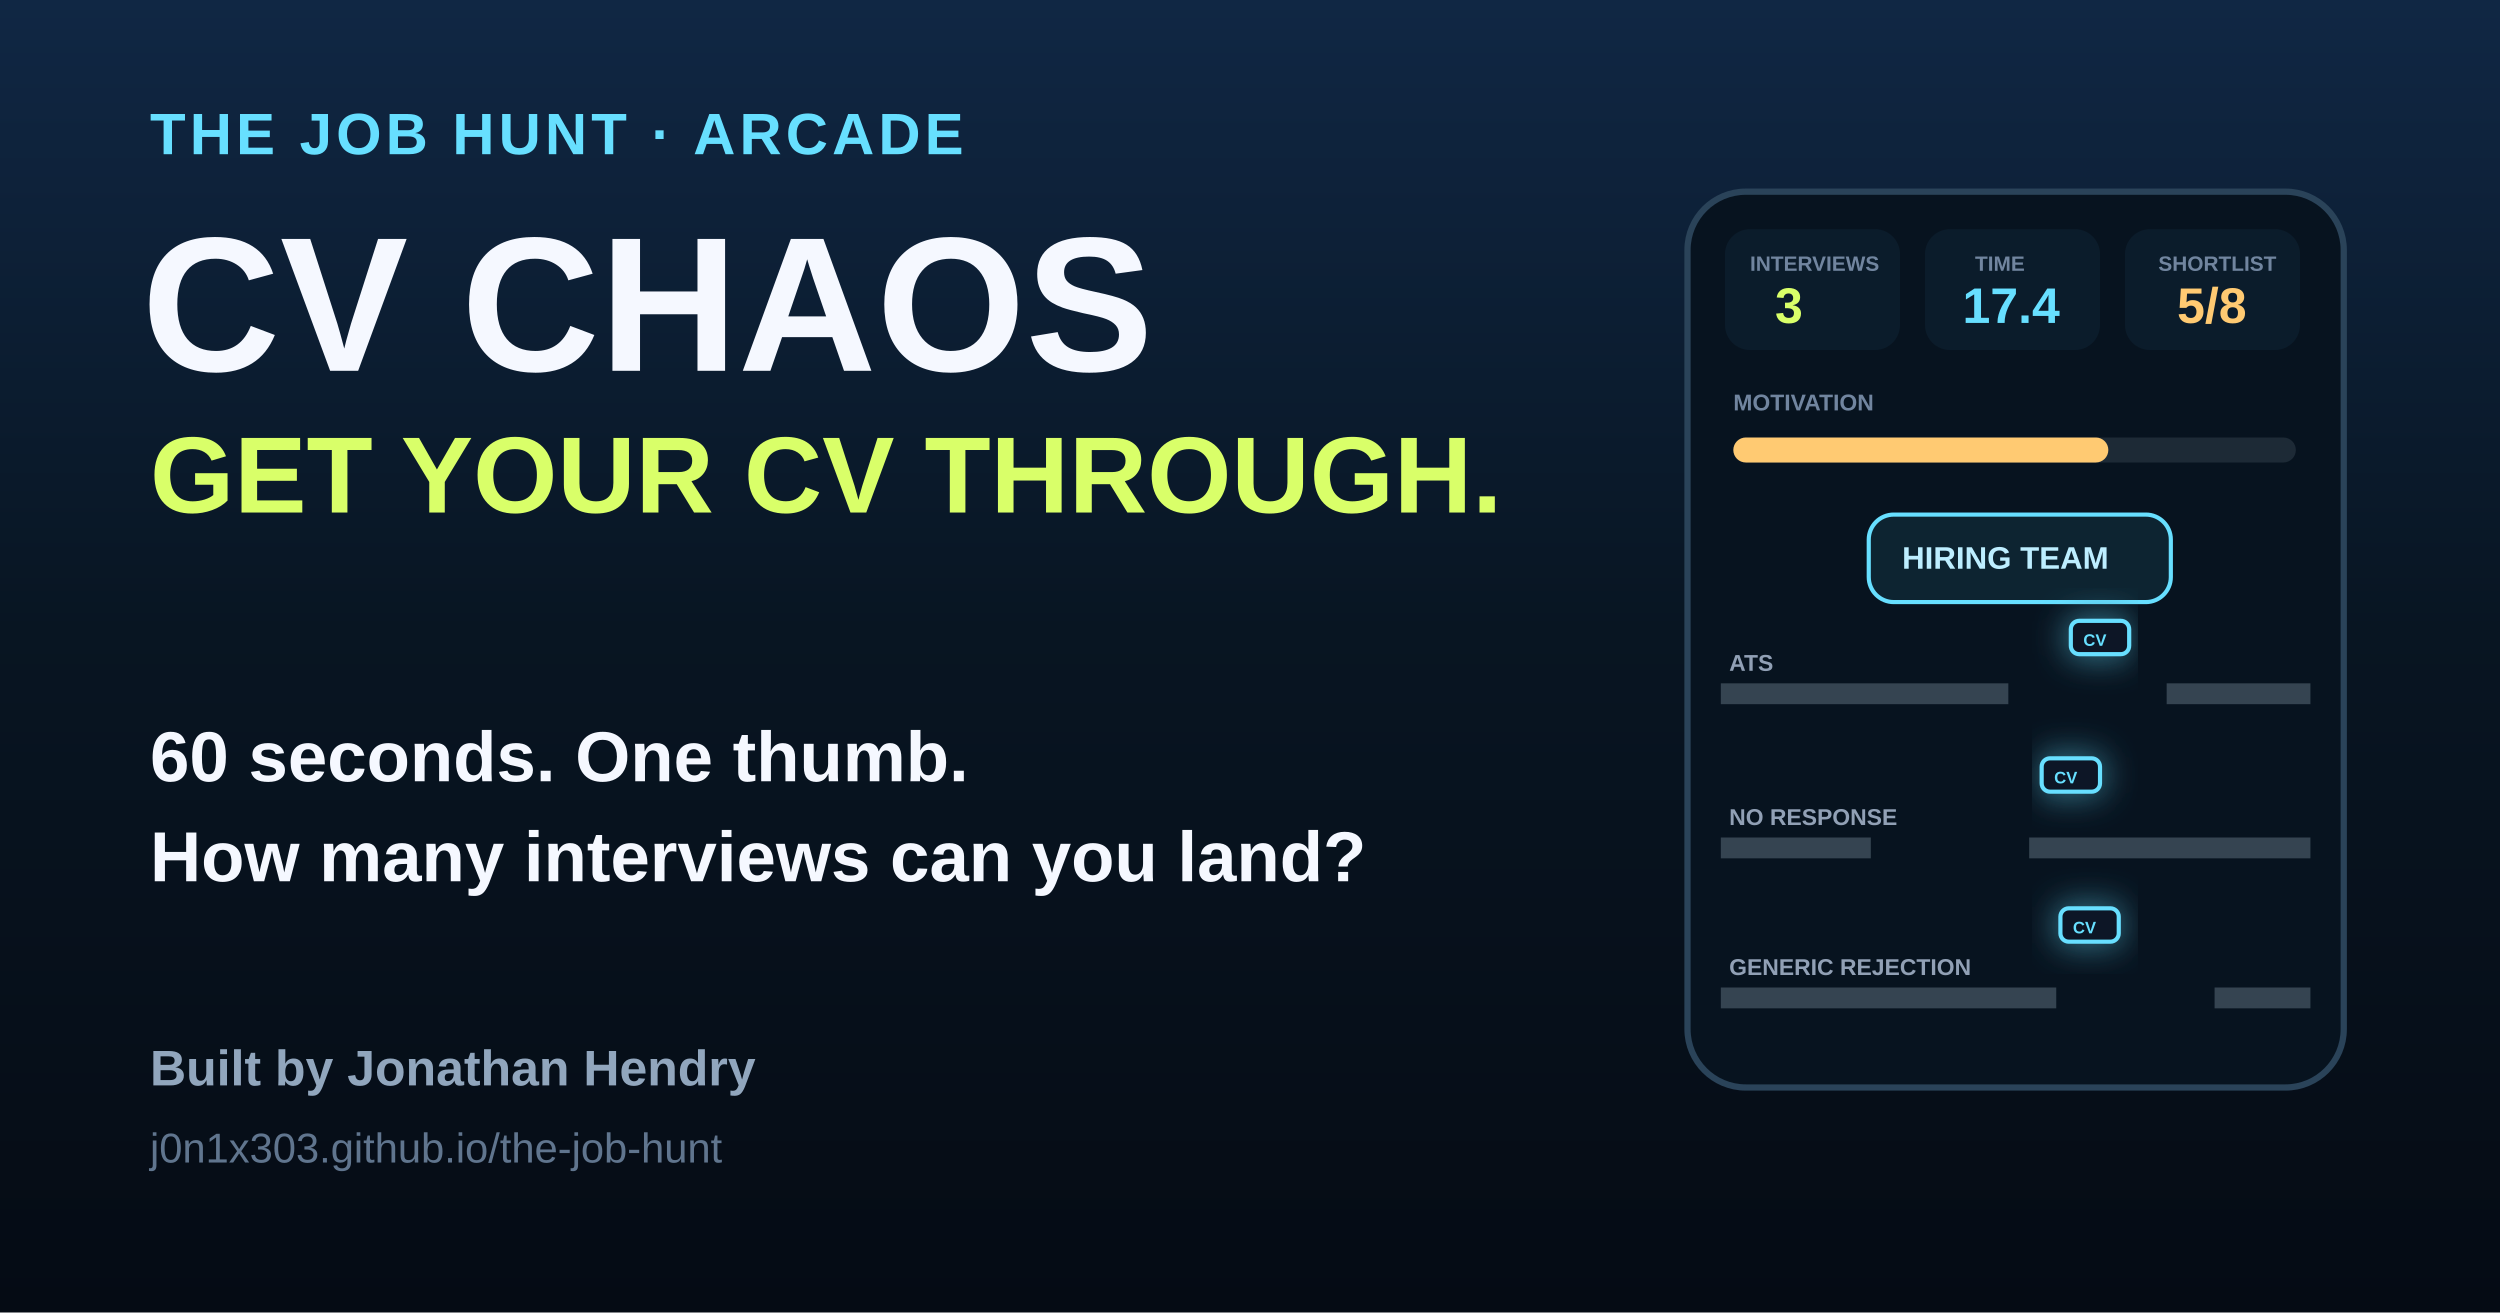
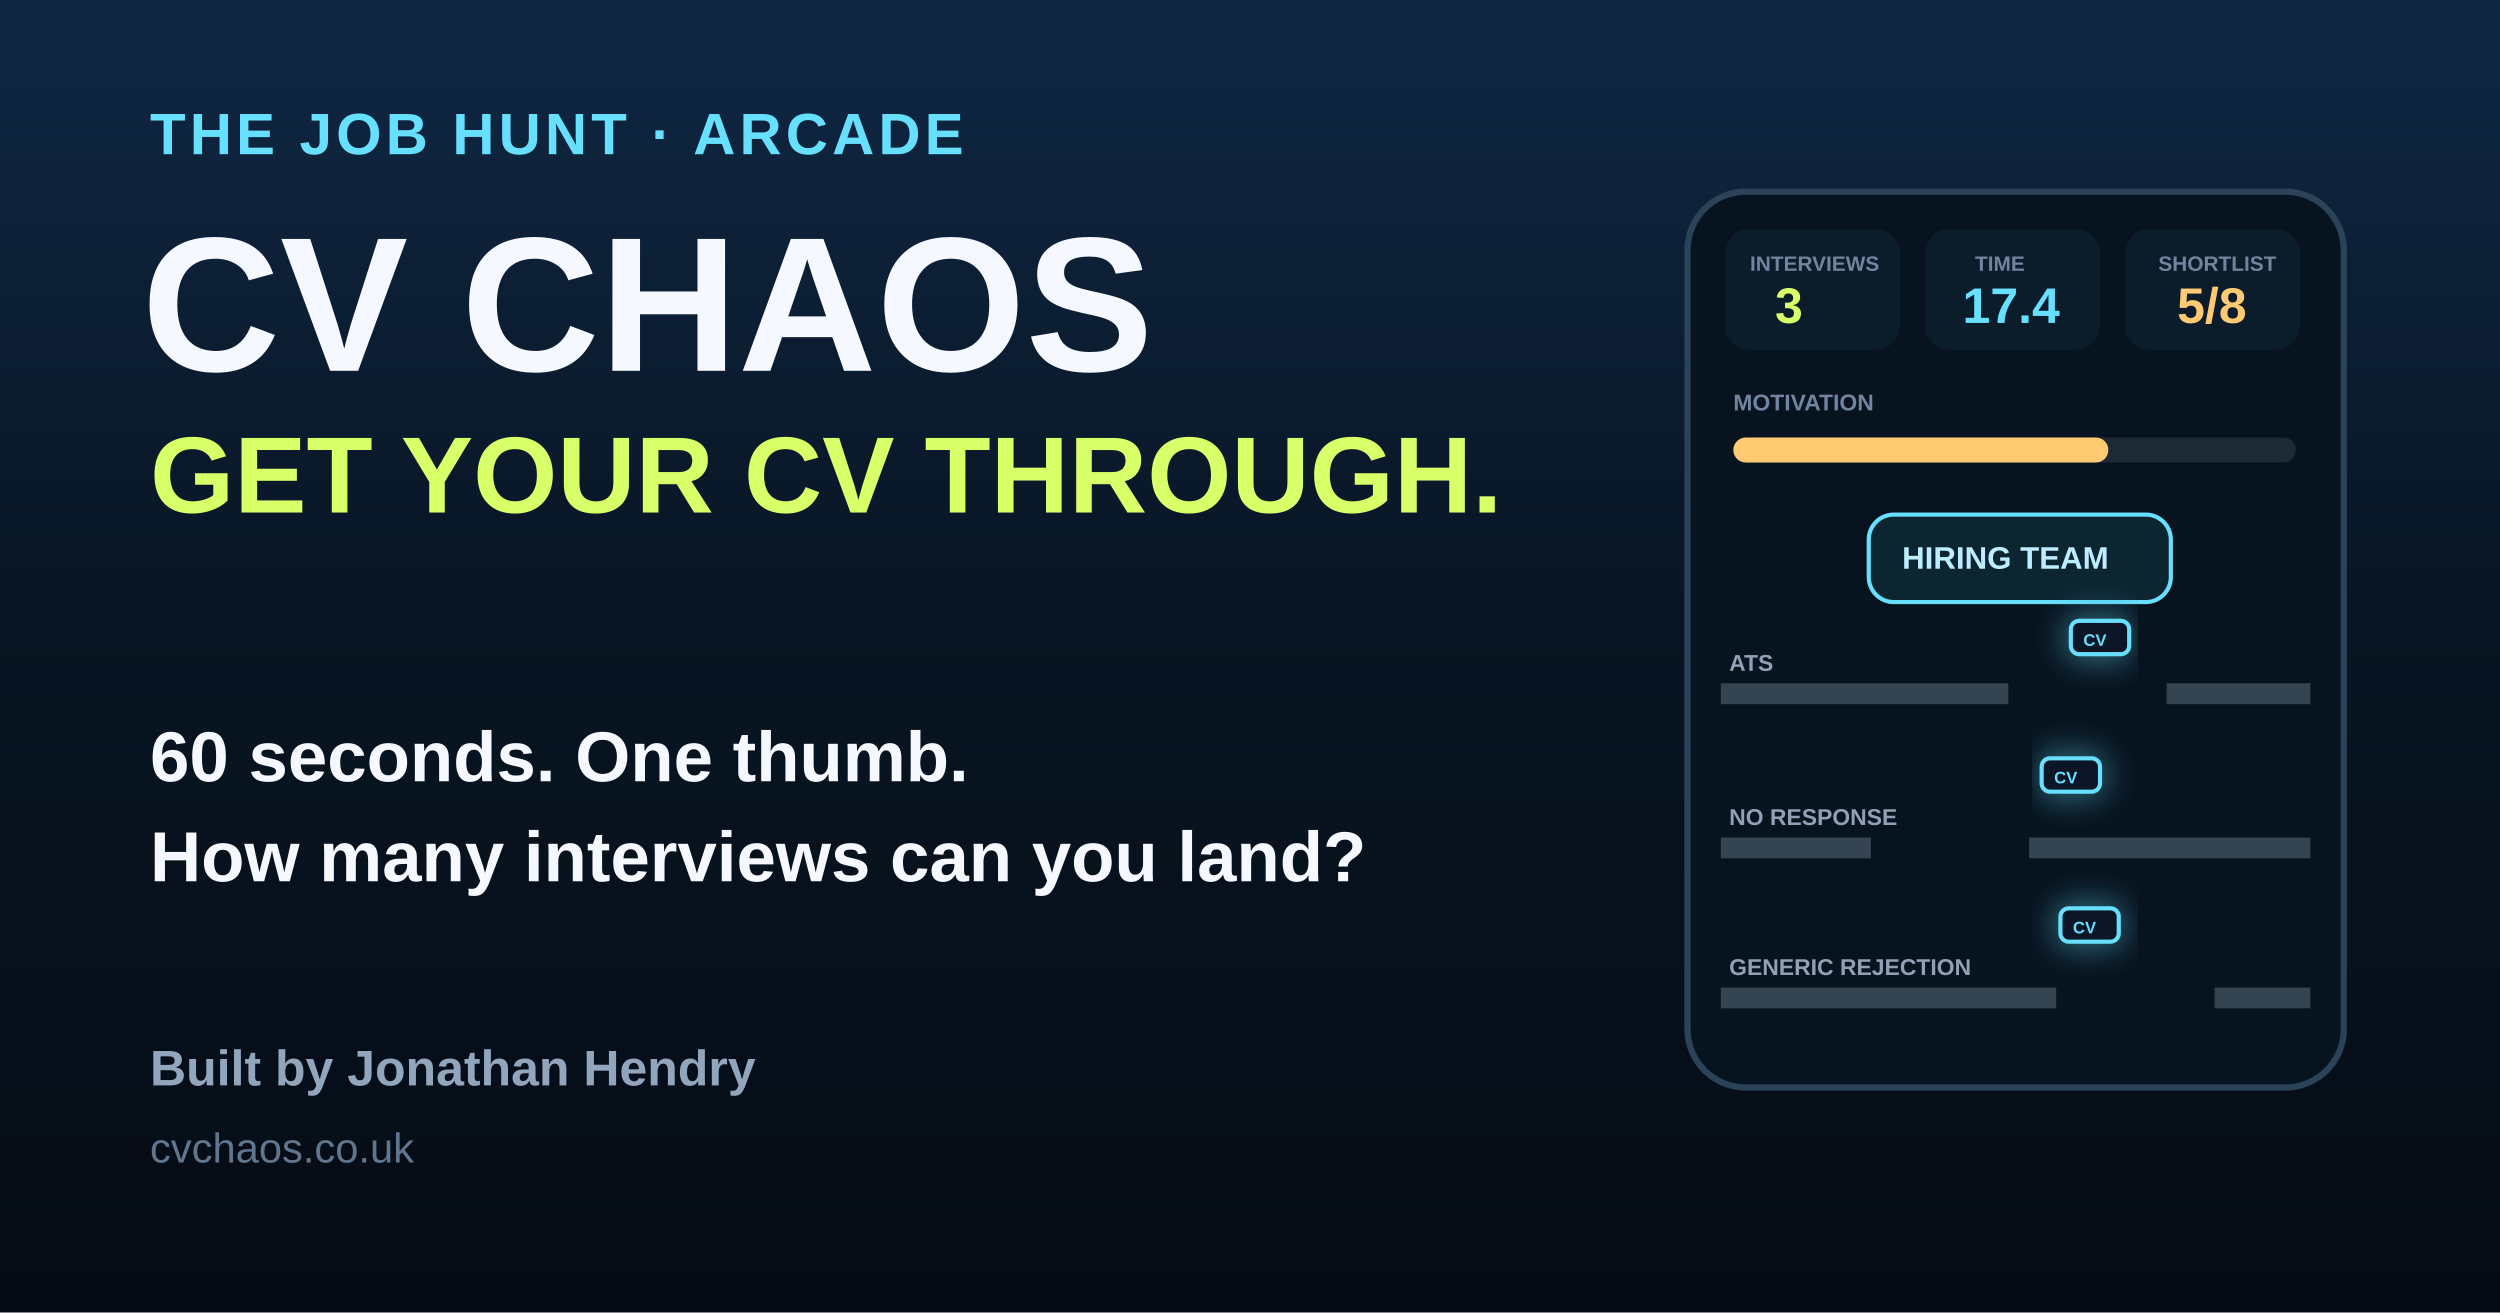
<svg xmlns="http://www.w3.org/2000/svg" width="1200" height="630" viewBox="0 0 1200 630">
  <defs>
    <linearGradient id="bg" x1="0" y1="0" x2="0" y2="1">
      <stop offset="0" stop-color="#102744" />
      <stop offset="0.48" stop-color="#081522" />
      <stop offset="1" stop-color="#050b14" />
    </linearGradient>
    <filter id="glow">
      <feGaussianBlur stdDeviation="8" result="b" />
      <feMerge>
        <feMergeNode in="b" />
        <feMergeNode in="SourceGraphic" />
      </feMerge>
    </filter>
  </defs>
  <rect width="1200" height="630" fill="url(#bg)" />
  <text x="72" y="74" fill="#67dfff" font-family="Arial, Helvetica, sans-serif" font-size="28" font-weight="700" letter-spacing="2">THE JOB HUNT · ARCADE</text>
  <text x="68" y="178" fill="#f5f8ff" font-family="Arial, Helvetica, sans-serif" font-size="92" font-weight="900">CV CHAOS</text>
  <text x="72" y="246" fill="#d9ff69" font-family="Arial, Helvetica, sans-serif" font-size="52" font-weight="900">GET YOUR CV THROUGH.</text>
  <text x="72" y="375" fill="#f5f8ff" font-family="Arial, Helvetica, sans-serif" font-size="34" font-weight="700">60 seconds. One thumb.</text>
  <text x="72" y="423" fill="#f5f8ff" font-family="Arial, Helvetica, sans-serif" font-size="34" font-weight="700">How many interviews can you land?</text>
  <text x="72" y="521" fill="#91a6bd" font-family="Arial, Helvetica, sans-serif" font-size="24" font-weight="700">Built by Jonathan Hendry</text>
-   <text x="72" y="558" fill="#60758e" font-family="Arial, Helvetica, sans-serif" font-size="20">j0n1x303.github.io/the-job-hunt</text>
+   <text x="72" y="558" fill="#60758e" font-family="Arial, Helvetica, sans-serif" font-size="20">cvchaos.co.uk</text>
  <g transform="translate(810 92)">
    <rect x="0" y="0" width="315" height="430" rx="28" fill="#07131f" stroke="#2a4359" stroke-width="3" />
    <rect x="18" y="18" width="84" height="58" rx="12" fill="#0b1c2b" />
    <rect x="114" y="18" width="84" height="58" rx="12" fill="#0b1c2b" />
    <rect x="210" y="18" width="84" height="58" rx="12" fill="#0b1c2b" />
    <text x="30" y="38" fill="#71859f" font-family="Arial" font-size="10" font-weight="700">INTERVIEWS</text>
    <text x="42" y="63" fill="#d9ff69" font-family="Arial" font-size="24" font-weight="900">3</text>
    <text x="138" y="38" fill="#71859f" font-family="Arial" font-size="10" font-weight="700">TIME</text>
    <text x="132" y="63" fill="#67dfff" font-family="Arial" font-size="24" font-weight="900">17.4</text>
    <text x="226" y="38" fill="#71859f" font-family="Arial" font-size="10" font-weight="700">SHORTLIST</text>
    <text x="235" y="63" fill="#ffca72" font-family="Arial" font-size="24" font-weight="900">5/8</text>
    <text x="22" y="105" fill="#71859f" font-family="Arial" font-size="11" font-weight="700">MOTIVATION</text>
    <rect x="22" y="118" width="270" height="12" rx="6" fill="#1d2a36" />
    <rect x="22" y="118" width="180" height="12" rx="6" fill="#ffca72" />
    <rect x="87" y="155" width="145" height="42" rx="12" fill="#0d2431" stroke="#67dfff" stroke-width="2" />
    <text x="103" y="181" fill="#bdeeff" font-family="Arial" font-size="15" font-weight="900">HIRING TEAM</text>
    <g fill="#354451">
      <rect x="16" y="236" width="283" height="10" />
      <rect x="16" y="310" width="283" height="10" />
      <rect x="16" y="382" width="283" height="10" />
    </g>
    <g fill="#07131f">
      <rect x="154" y="235" width="76" height="12" />
      <rect x="88" y="309" width="76" height="12" />
      <rect x="177" y="381" width="76" height="12" />
    </g>
    <text x="20" y="230" fill="#91a0b5" font-family="Arial" font-size="11" font-weight="700">ATS</text>
    <text x="20" y="304" fill="#91a0b5" font-family="Arial" font-size="11" font-weight="700">NO RESPONSE</text>
    <text x="20" y="376" fill="#91a0b5" font-family="Arial" font-size="11" font-weight="700">GENERIC REJECTION</text>
    <g filter="url(#glow)">
      <g transform="translate(193 352)">
        <rect x="-14" y="-8" width="28" height="16" rx="4" fill="#0a1827" stroke="#67dfff" stroke-width="2" />
        <text x="-8" y="4" fill="#67dfff" font-family="Arial" font-size="8" font-weight="700">CV</text>
      </g>
      <g transform="translate(184 280)">
        <rect x="-14" y="-8" width="28" height="16" rx="4" fill="#0a1827" stroke="#67dfff" stroke-width="2" />
        <text x="-8" y="4" fill="#67dfff" font-family="Arial" font-size="8" font-weight="700">CV</text>
      </g>
      <g transform="translate(198 214)">
        <rect x="-14" y="-8" width="28" height="16" rx="4" fill="#0a1827" stroke="#67dfff" stroke-width="2" />
        <text x="-8" y="4" fill="#67dfff" font-family="Arial" font-size="8" font-weight="700">CV</text>
      </g>
    </g>
  </g>
</svg>
